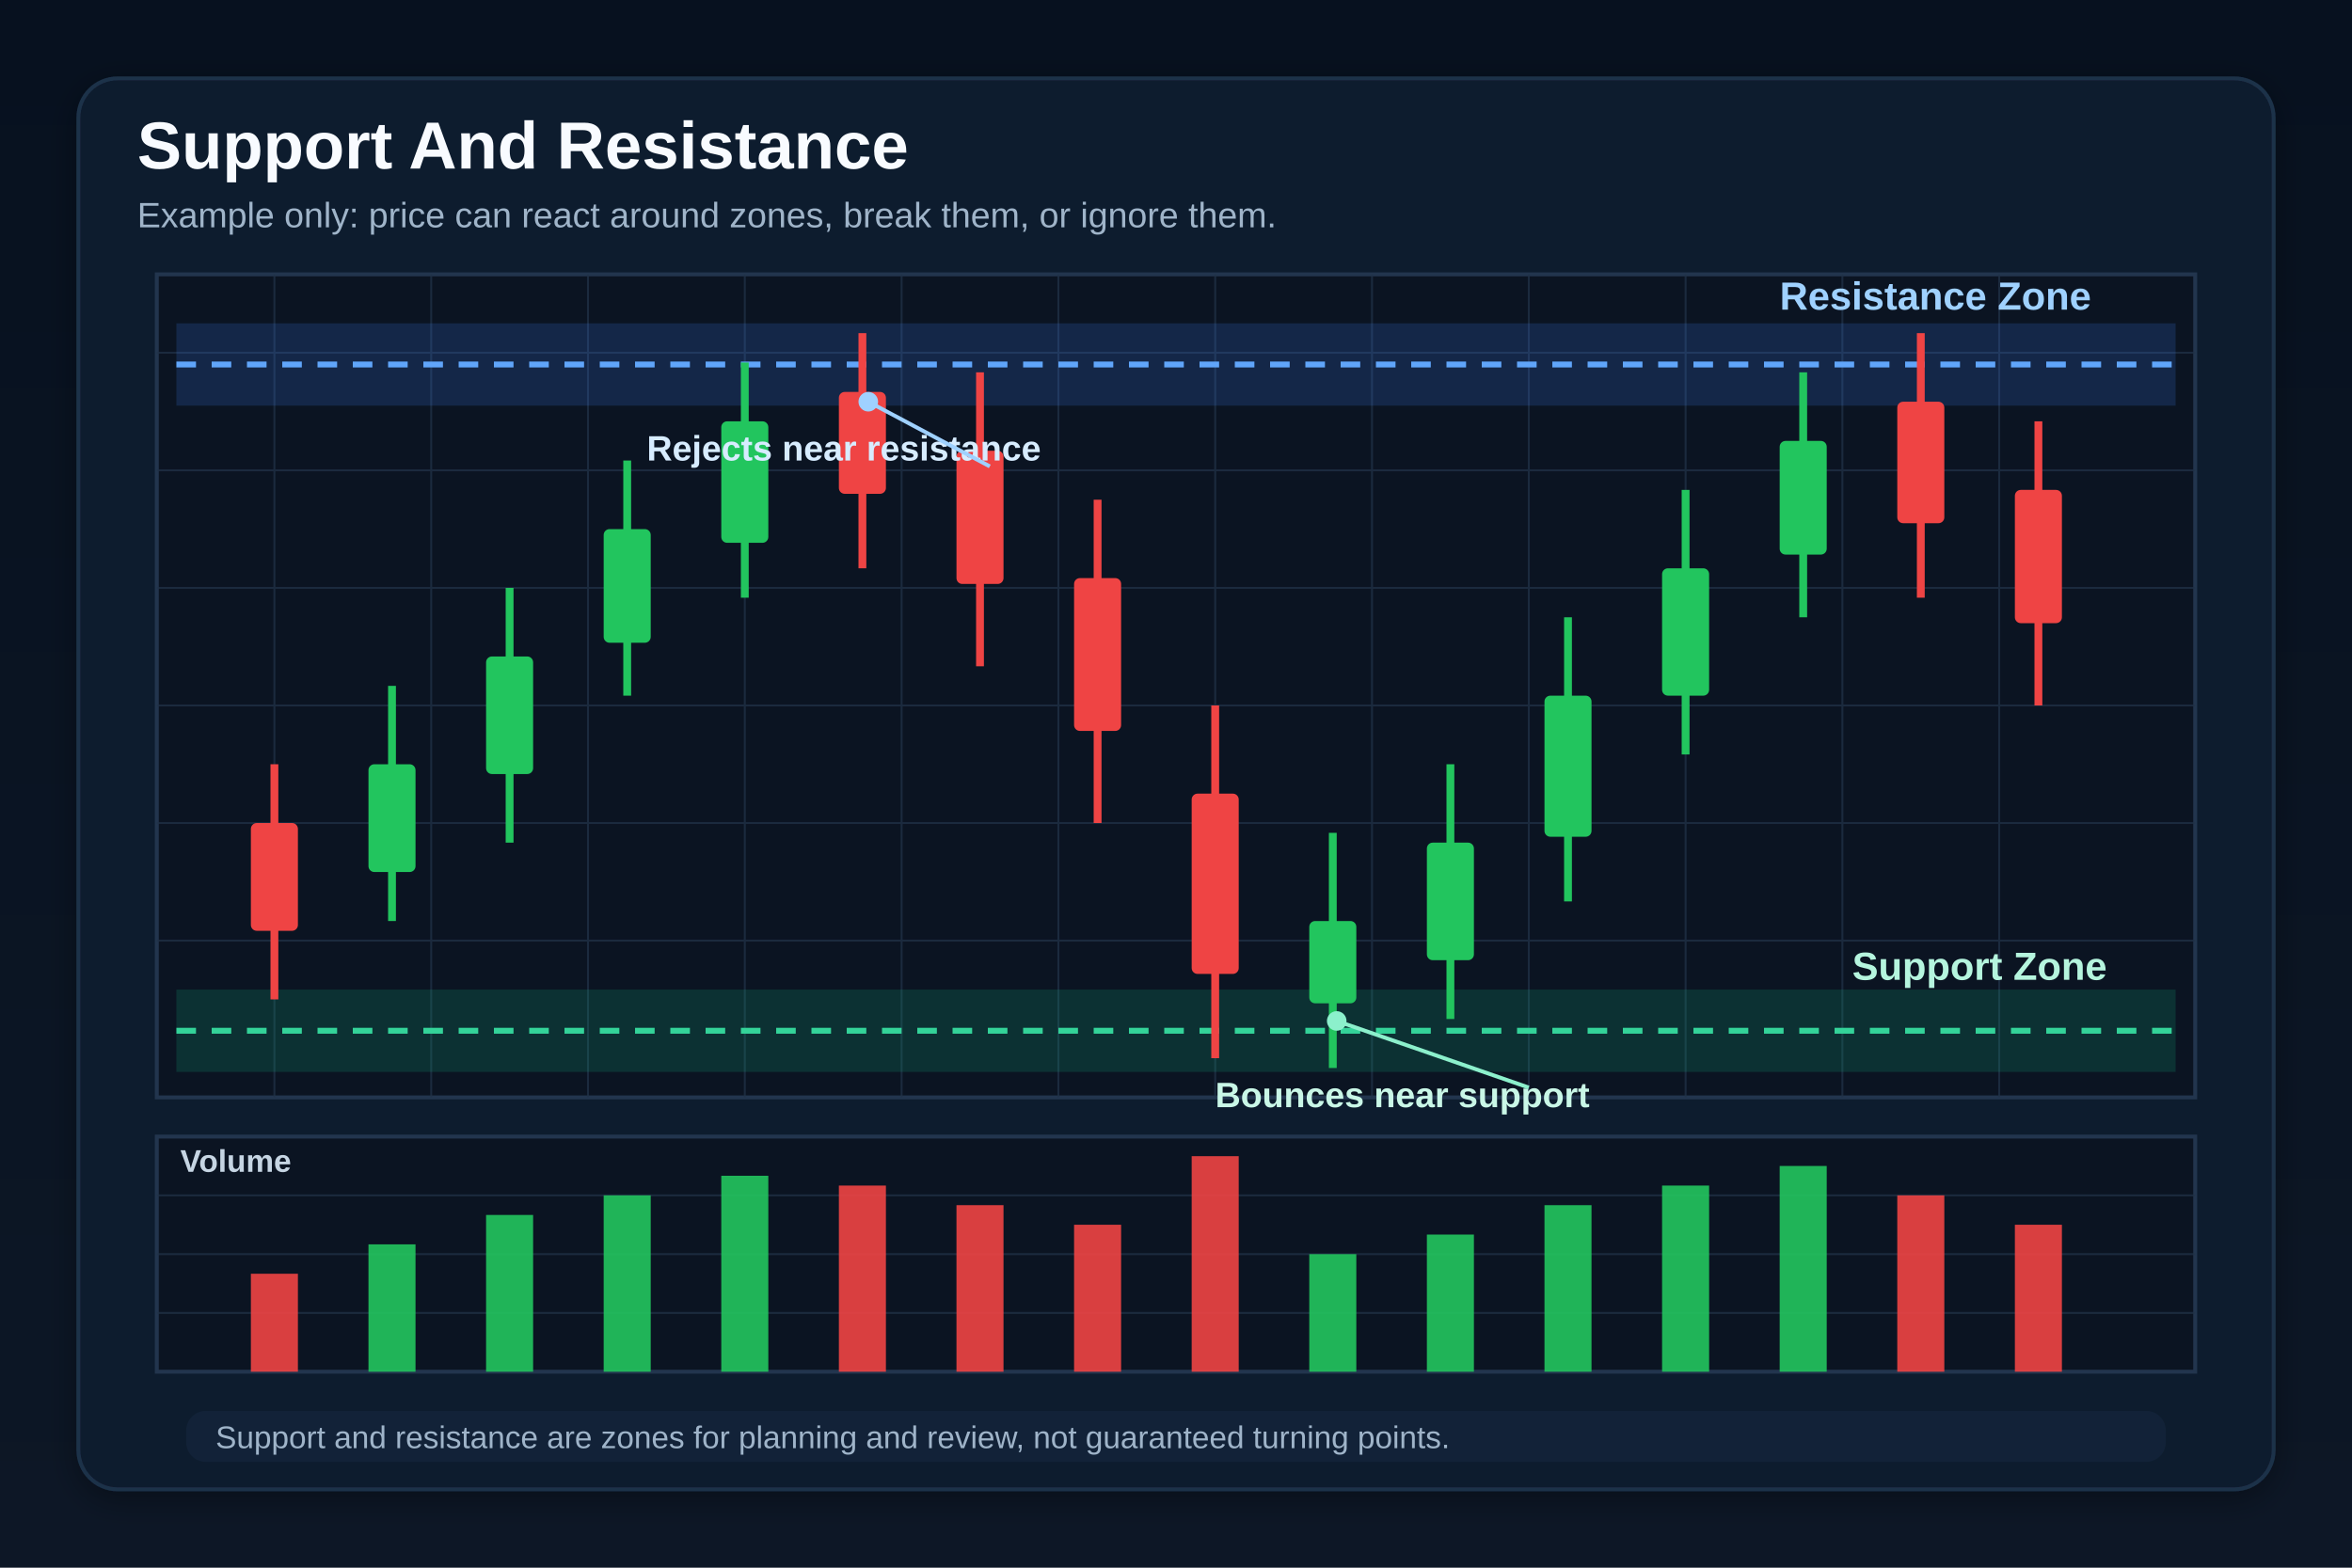
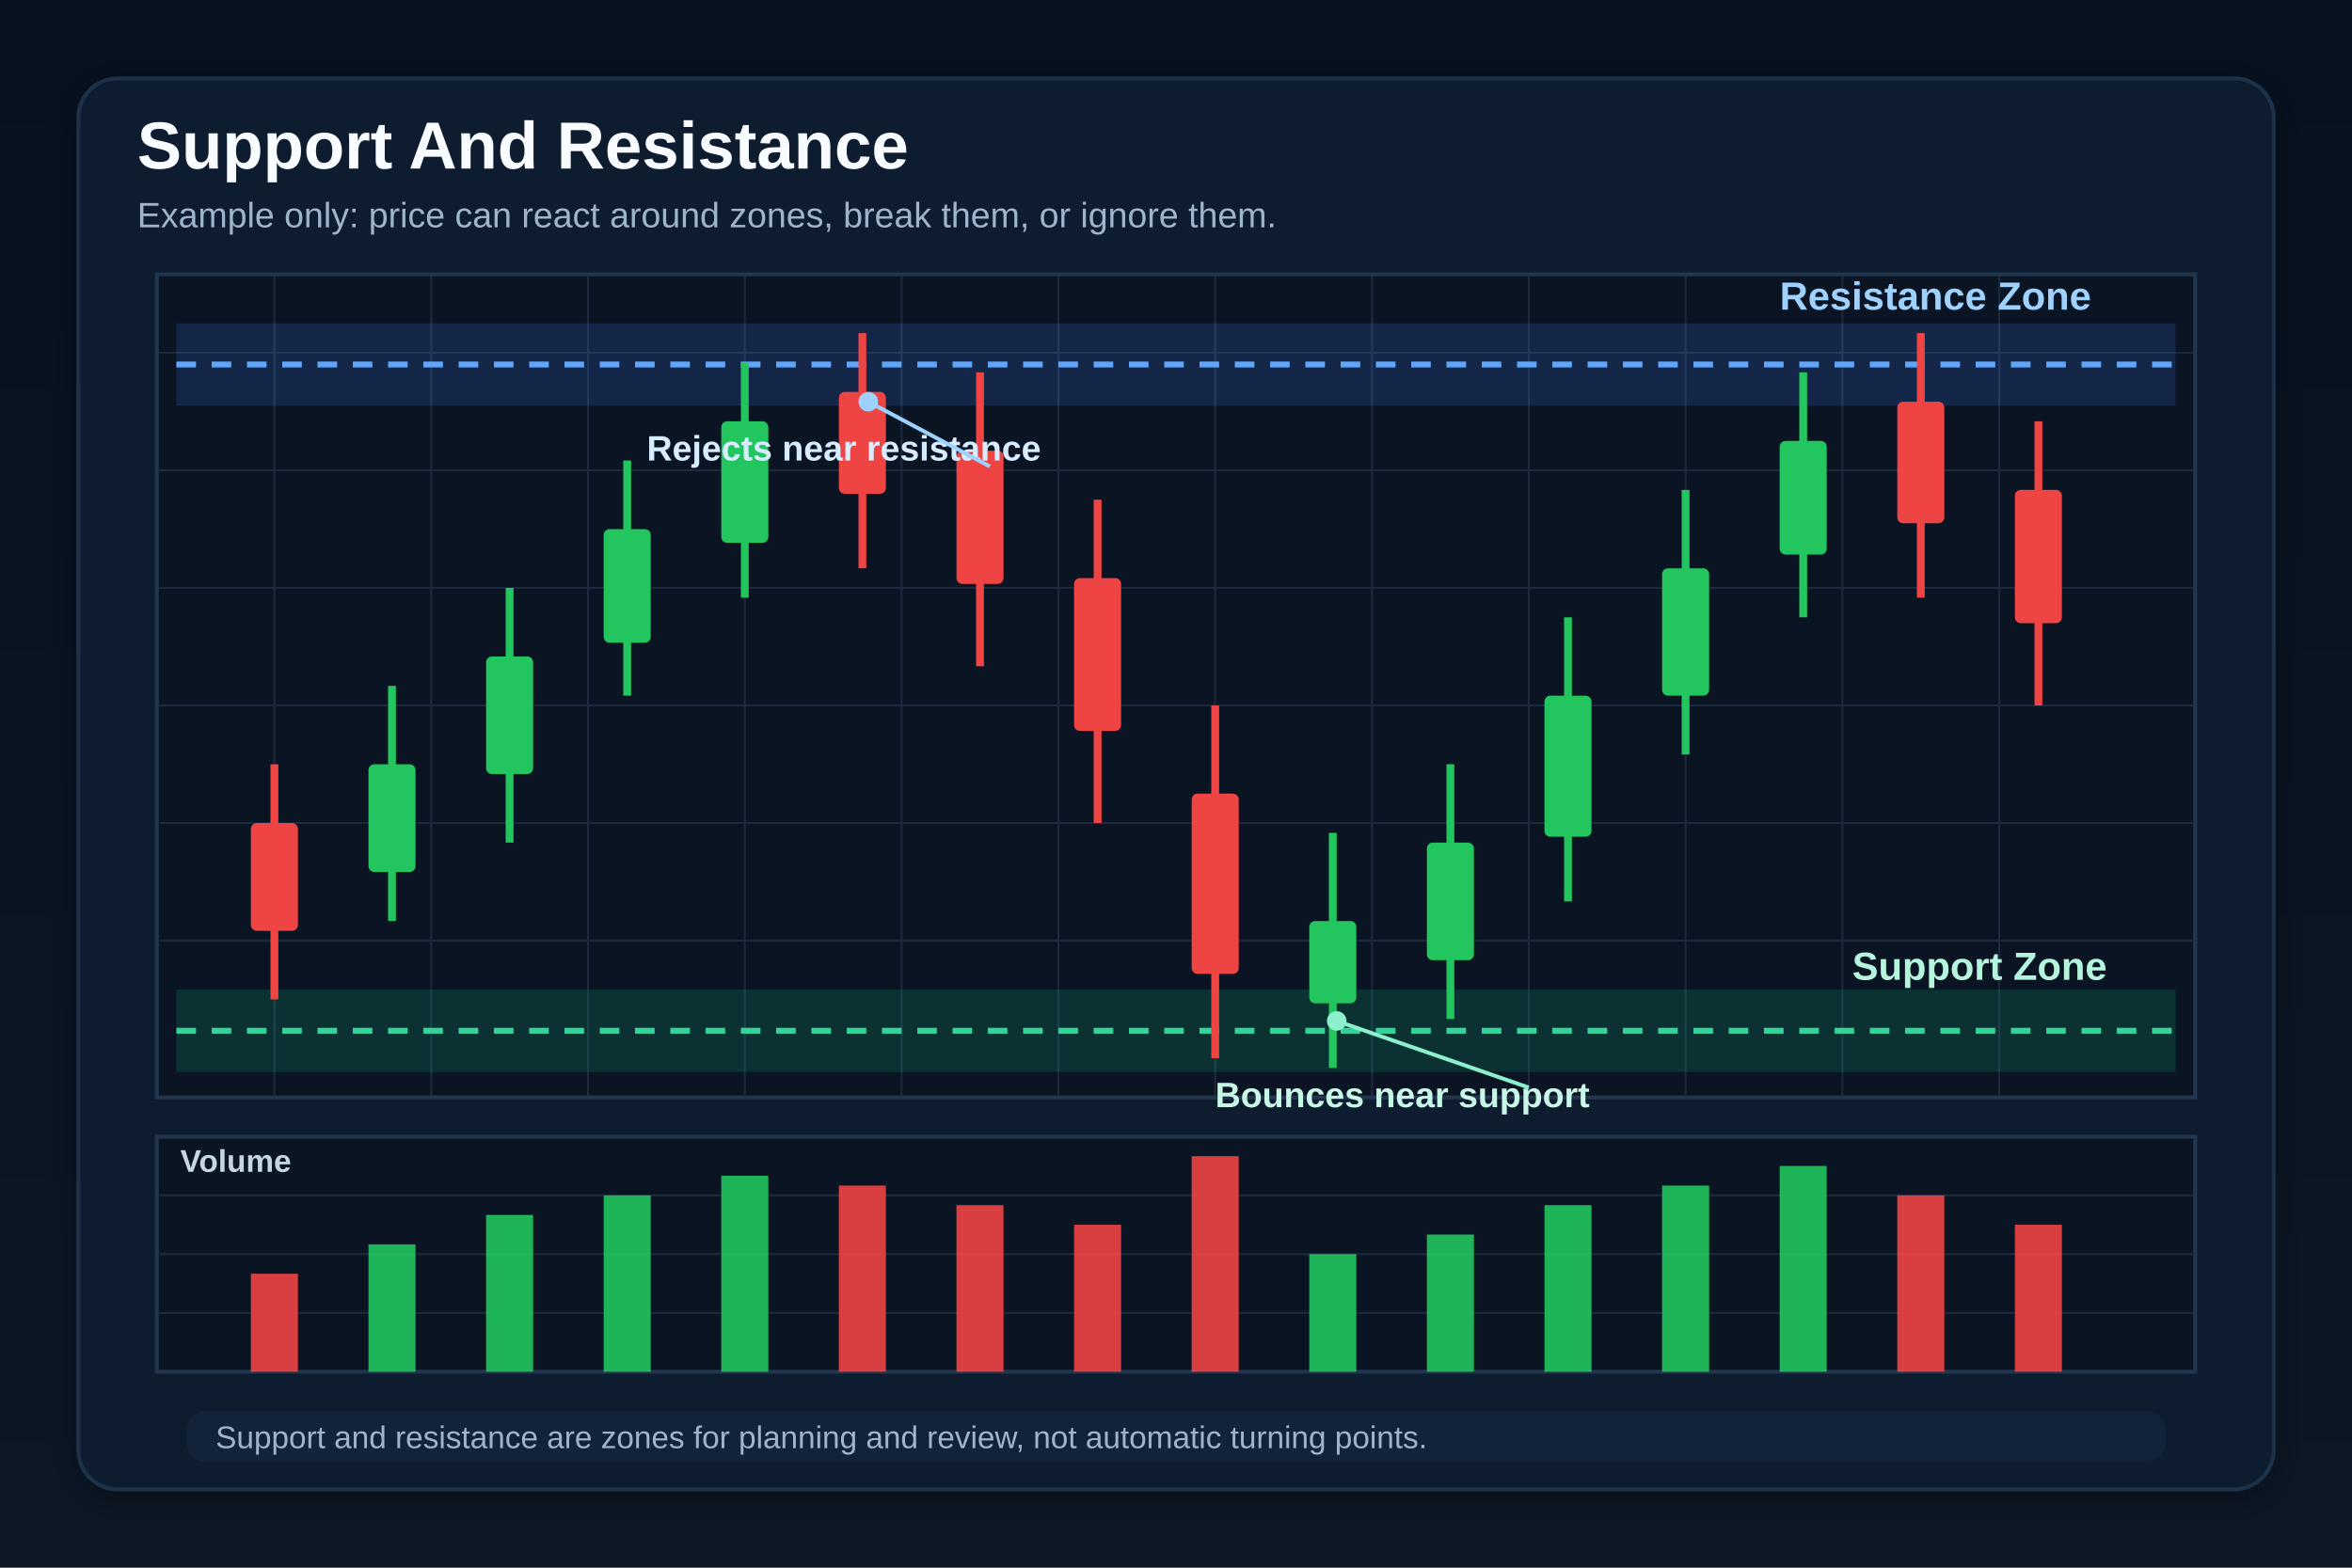
<svg xmlns="http://www.w3.org/2000/svg" width="1200" height="800" viewBox="0 0 1200 800" role="img" aria-labelledby="title desc">
  <defs>
    <linearGradient id="bg" x1="0" y1="0" x2="0" y2="1">
      <stop offset="0" stop-color="#07111f" />
      <stop offset="1" stop-color="#0d1726" />
    </linearGradient>
    <filter id="shadow" x="-20%" y="-20%" width="140%" height="140%">
      <feDropShadow dx="0" dy="4" stdDeviation="8" flood-color="#000" flood-opacity="0.35" />
    </filter>
  </defs>
  <rect width="1200" height="800" fill="url(#bg)" />
  <rect x="40" y="40" width="1120" height="720" rx="20" fill="#0f1b2d" stroke="#1e3149" stroke-width="2" filter="url(#shadow)" />
  <text x="70" y="86" fill="#f8fbff" font-family="Arial, Helvetica, sans-serif" font-size="34" font-weight="700">Support And Resistance</text>
  <text x="70" y="116" fill="#9fb4c9" font-family="Arial, Helvetica, sans-serif" font-size="18">Example only: price can react around zones, break them, or ignore them.</text>
  <rect x="80" y="140" width="1040" height="420" fill="#0b1422" stroke="#22354e" stroke-width="2" />
  <rect x="80" y="580" width="1040" height="120" fill="#0b1422" stroke="#22354e" stroke-width="2" />
  <g stroke="#203247" stroke-width="1" opacity="0.75">
    <line x1="80" y1="180" x2="1120" y2="180" />
    <line x1="80" y1="240" x2="1120" y2="240" />
    <line x1="80" y1="300" x2="1120" y2="300" />
    <line x1="80" y1="360" x2="1120" y2="360" />
    <line x1="80" y1="420" x2="1120" y2="420" />
    <line x1="80" y1="480" x2="1120" y2="480" />
    <line x1="140" y1="140" x2="140" y2="560" />
    <line x1="220" y1="140" x2="220" y2="560" />
    <line x1="300" y1="140" x2="300" y2="560" />
    <line x1="380" y1="140" x2="380" y2="560" />
    <line x1="460" y1="140" x2="460" y2="560" />
    <line x1="540" y1="140" x2="540" y2="560" />
    <line x1="620" y1="140" x2="620" y2="560" />
    <line x1="700" y1="140" x2="700" y2="560" />
    <line x1="780" y1="140" x2="780" y2="560" />
    <line x1="860" y1="140" x2="860" y2="560" />
    <line x1="940" y1="140" x2="940" y2="560" />
    <line x1="1020" y1="140" x2="1020" y2="560" />
  </g>
  <g stroke="#203247" stroke-width="1" opacity="0.75">
    <line x1="80" y1="610" x2="1120" y2="610" />
    <line x1="80" y1="640" x2="1120" y2="640" />
    <line x1="80" y1="670" x2="1120" y2="670" />
  </g>
  <rect x="90" y="165" width="1020" height="42" fill="#3b82f6" opacity="0.18" />
  <line x1="90" y1="186" x2="1110" y2="186" stroke="#60a5fa" stroke-width="3" stroke-dasharray="10 8" />
  <rect x="90" y="505" width="1020" height="42" fill="#10b981" opacity="0.18" />
  <line x1="90" y1="526" x2="1110" y2="526" stroke="#34d399" stroke-width="3" stroke-dasharray="10 8" />
  <text x="908" y="158" fill="#9fd1ff" font-family="Arial" font-size="20" font-weight="700">Resistance Zone</text>
  <text x="945" y="500" fill="#b5f5de" font-family="Arial" font-size="20" font-weight="700">Support Zone</text>
  <g>
    <line x1="140" y1="390" x2="140" y2="510" stroke="#ef4444" stroke-width="4" />
    <rect x="128" y="420" width="24" height="55" rx="3" fill="#ef4444" />
    <line x1="200" y1="350" x2="200" y2="470" stroke="#22c55e" stroke-width="4" />
    <rect x="188" y="390" width="24" height="55" rx="3" fill="#22c55e" />
    <line x1="260" y1="300" x2="260" y2="430" stroke="#22c55e" stroke-width="4" />
    <rect x="248" y="335" width="24" height="60" rx="3" fill="#22c55e" />
    <line x1="320" y1="235" x2="320" y2="355" stroke="#22c55e" stroke-width="4" />
    <rect x="308" y="270" width="24" height="58" rx="3" fill="#22c55e" />
    <line x1="380" y1="185" x2="380" y2="305" stroke="#22c55e" stroke-width="4" />
    <rect x="368" y="215" width="24" height="62" rx="3" fill="#22c55e" />
    <line x1="440" y1="170" x2="440" y2="290" stroke="#ef4444" stroke-width="4" />
    <rect x="428" y="200" width="24" height="52" rx="3" fill="#ef4444" />
    <line x1="500" y1="190" x2="500" y2="340" stroke="#ef4444" stroke-width="4" />
    <rect x="488" y="230" width="24" height="68" rx="3" fill="#ef4444" />
    <line x1="560" y1="255" x2="560" y2="420" stroke="#ef4444" stroke-width="4" />
    <rect x="548" y="295" width="24" height="78" rx="3" fill="#ef4444" />
    <line x1="620" y1="360" x2="620" y2="540" stroke="#ef4444" stroke-width="4" />
    <rect x="608" y="405" width="24" height="92" rx="3" fill="#ef4444" />
    <line x1="680" y1="425" x2="680" y2="545" stroke="#22c55e" stroke-width="4" />
    <rect x="668" y="470" width="24" height="42" rx="3" fill="#22c55e" />
    <line x1="740" y1="390" x2="740" y2="520" stroke="#22c55e" stroke-width="4" />
    <rect x="728" y="430" width="24" height="60" rx="3" fill="#22c55e" />
    <line x1="800" y1="315" x2="800" y2="460" stroke="#22c55e" stroke-width="4" />
    <rect x="788" y="355" width="24" height="72" rx="3" fill="#22c55e" />
    <line x1="860" y1="250" x2="860" y2="385" stroke="#22c55e" stroke-width="4" />
    <rect x="848" y="290" width="24" height="65" rx="3" fill="#22c55e" />
    <line x1="920" y1="190" x2="920" y2="315" stroke="#22c55e" stroke-width="4" />
    <rect x="908" y="225" width="24" height="58" rx="3" fill="#22c55e" />
    <line x1="980" y1="170" x2="980" y2="305" stroke="#ef4444" stroke-width="4" />
    <rect x="968" y="205" width="24" height="62" rx="3" fill="#ef4444" />
    <line x1="1040" y1="215" x2="1040" y2="360" stroke="#ef4444" stroke-width="4" />
    <rect x="1028" y="250" width="24" height="68" rx="3" fill="#ef4444" />
  </g>
  <g opacity="0.9">
    <rect x="128" y="650" width="24" height="50" fill="#ef4444" />
    <rect x="188" y="635" width="24" height="65" fill="#22c55e" />
    <rect x="248" y="620" width="24" height="80" fill="#22c55e" />
    <rect x="308" y="610" width="24" height="90" fill="#22c55e" />
    <rect x="368" y="600" width="24" height="100" fill="#22c55e" />
    <rect x="428" y="605" width="24" height="95" fill="#ef4444" />
    <rect x="488" y="615" width="24" height="85" fill="#ef4444" />
    <rect x="548" y="625" width="24" height="75" fill="#ef4444" />
    <rect x="608" y="590" width="24" height="110" fill="#ef4444" />
    <rect x="668" y="640" width="24" height="60" fill="#22c55e" />
    <rect x="728" y="630" width="24" height="70" fill="#22c55e" />
    <rect x="788" y="615" width="24" height="85" fill="#22c55e" />
    <rect x="848" y="605" width="24" height="95" fill="#22c55e" />
    <rect x="908" y="595" width="24" height="105" fill="#22c55e" />
    <rect x="968" y="610" width="24" height="90" fill="#ef4444" />
    <rect x="1028" y="625" width="24" height="75" fill="#ef4444" />
  </g>
  <g font-family="Arial, Helvetica, sans-serif">
    <text x="330" y="235" fill="#d7ecff" font-size="18" font-weight="700">Rejects near resistance</text>
    <line x1="505" y1="238" x2="443" y2="205" stroke="#9fd1ff" stroke-width="2" />
    <circle cx="443" cy="205" r="5" fill="#9fd1ff" />
    <text x="620" y="565" fill="#c9f7e7" font-size="18" font-weight="700">Bounces near support</text>
    <line x1="780" y1="555" x2="682" y2="521" stroke="#8cf0cc" stroke-width="2" />
    <circle cx="682" cy="521" r="5" fill="#8cf0cc" />
    <text x="92" y="598" fill="#c6d5e3" font-size="16" font-weight="700">Volume</text>
    <rect x="95" y="720" width="1010" height="26" rx="10" fill="#122238" />
-     <text x="110" y="739" fill="#9fb4c9" font-size="16">Support and resistance are zones for planning and review, not guaranteed turning points.</text>
+     <text x="110" y="739" fill="#9fb4c9" font-size="16">Support and resistance are zones for planning and review, not automatic turning points.</text>
  </g>
</svg>
